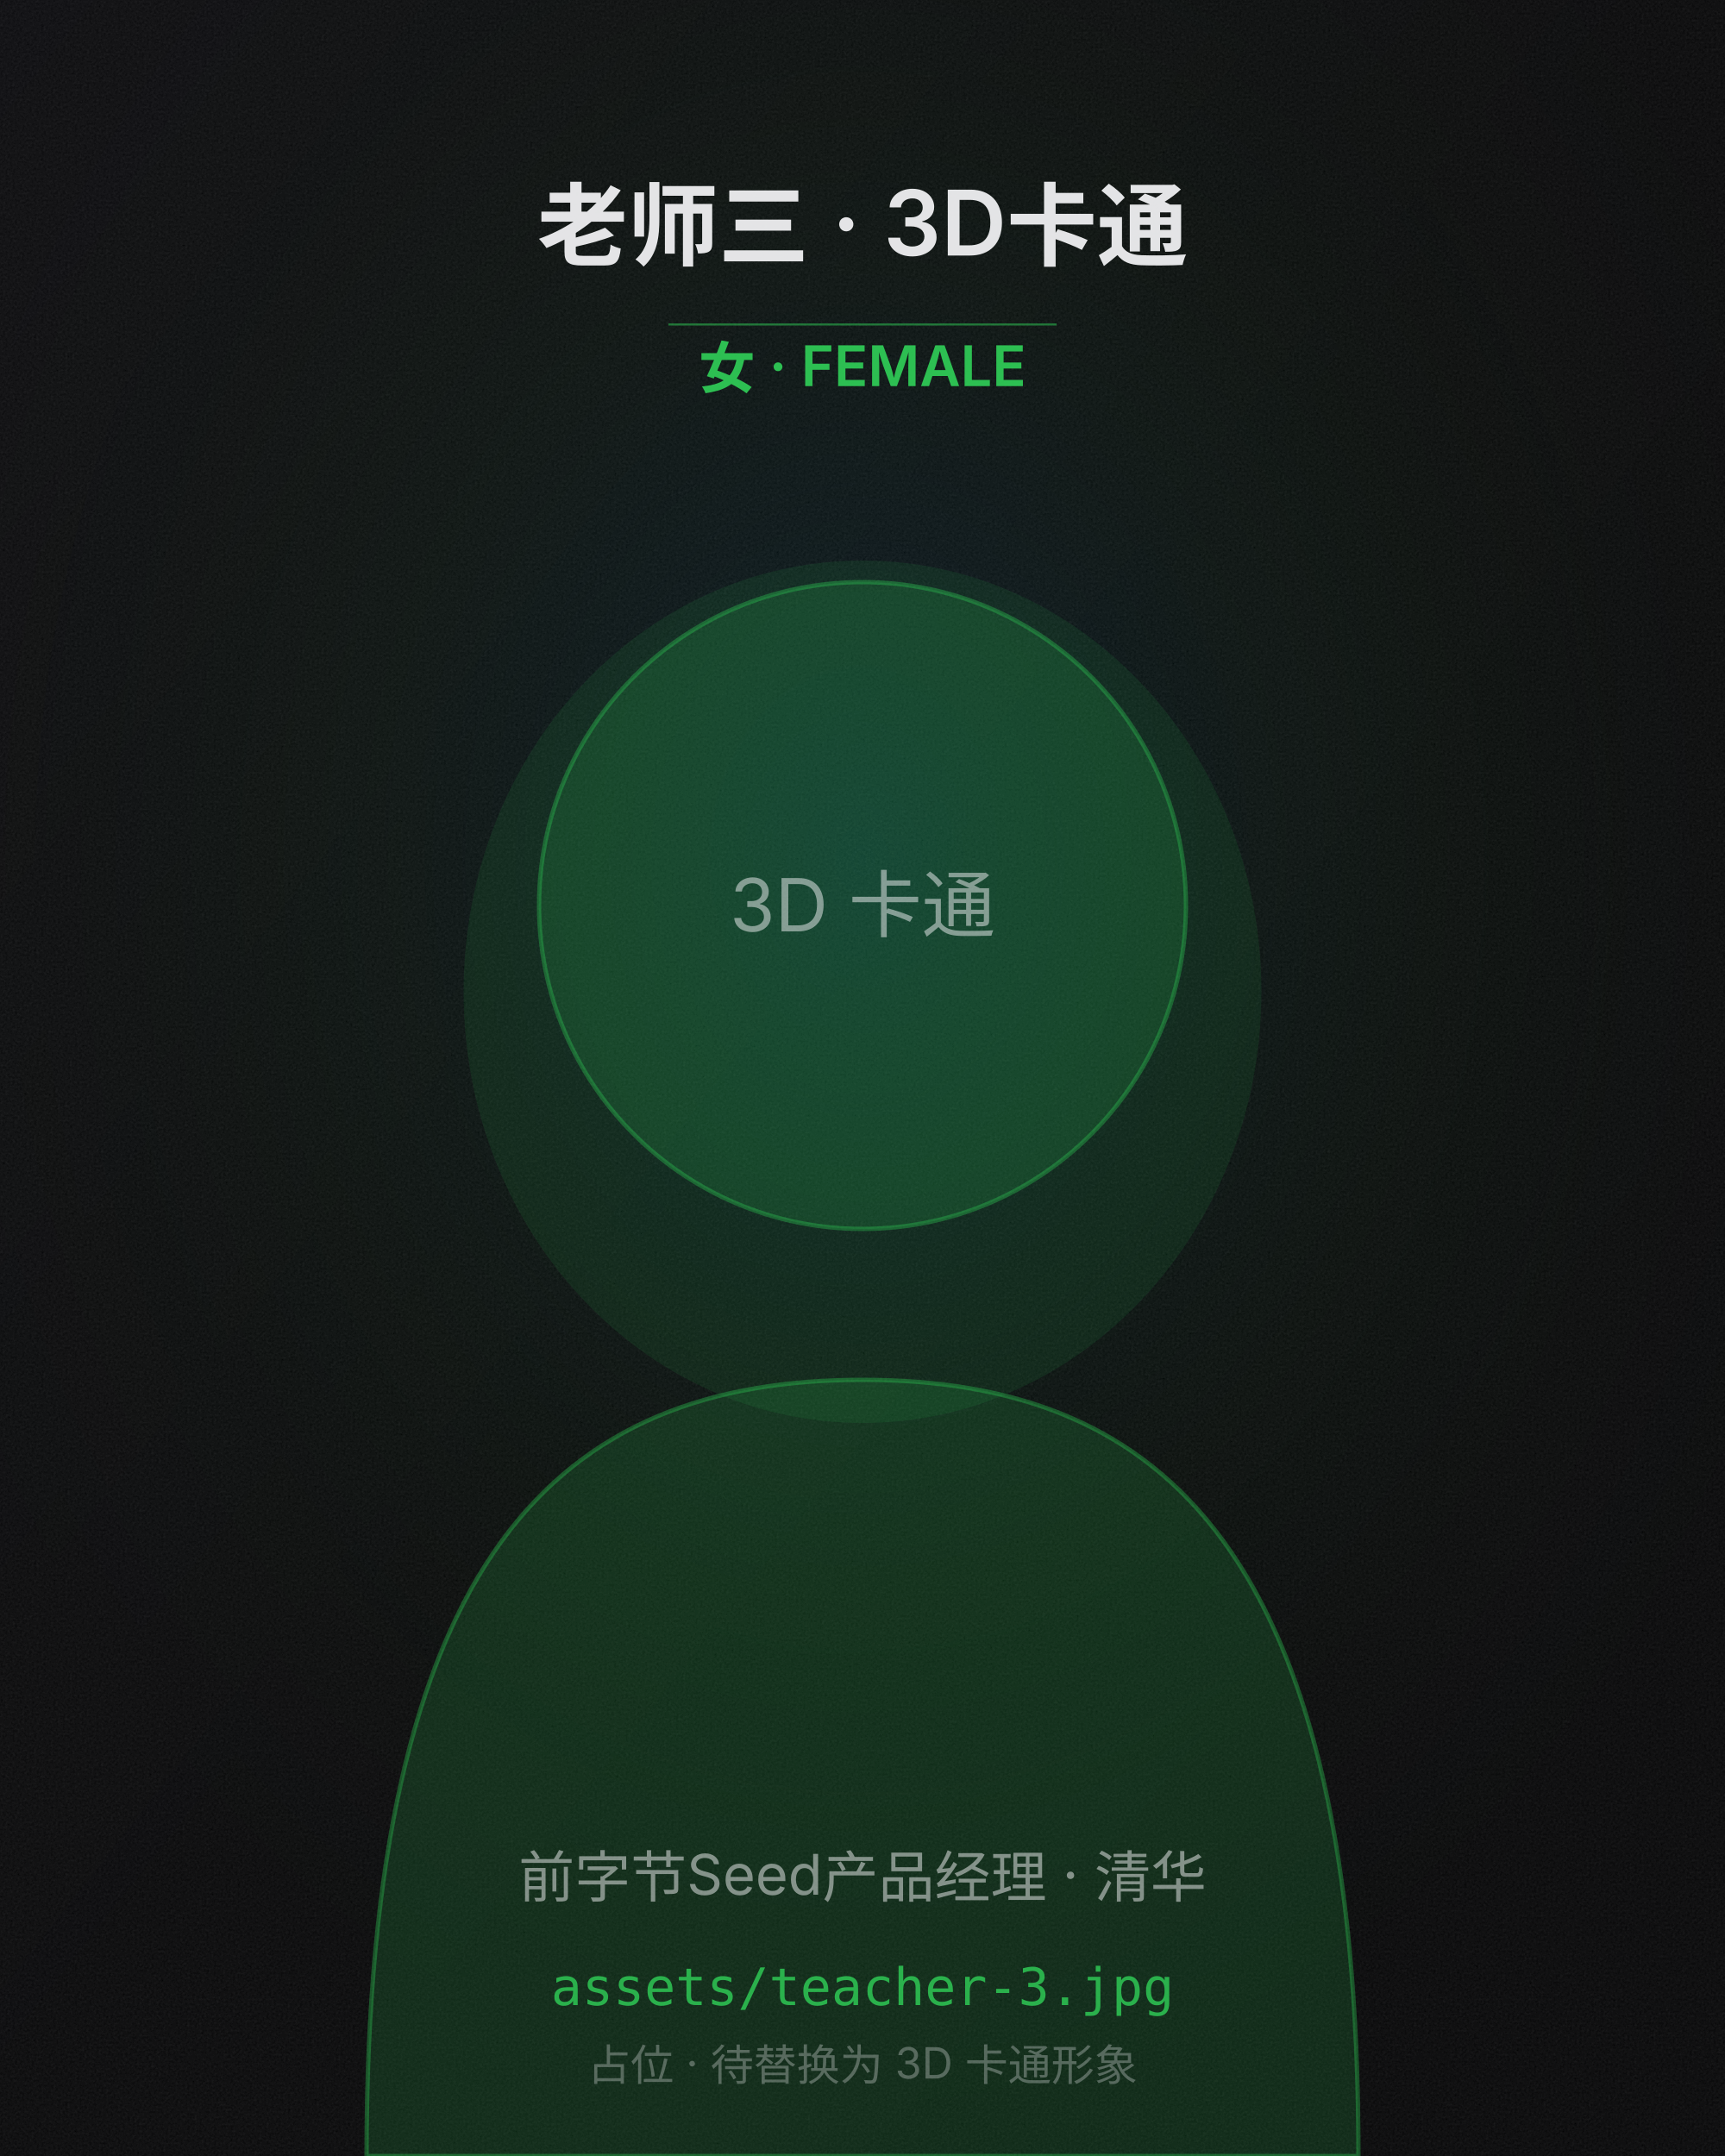
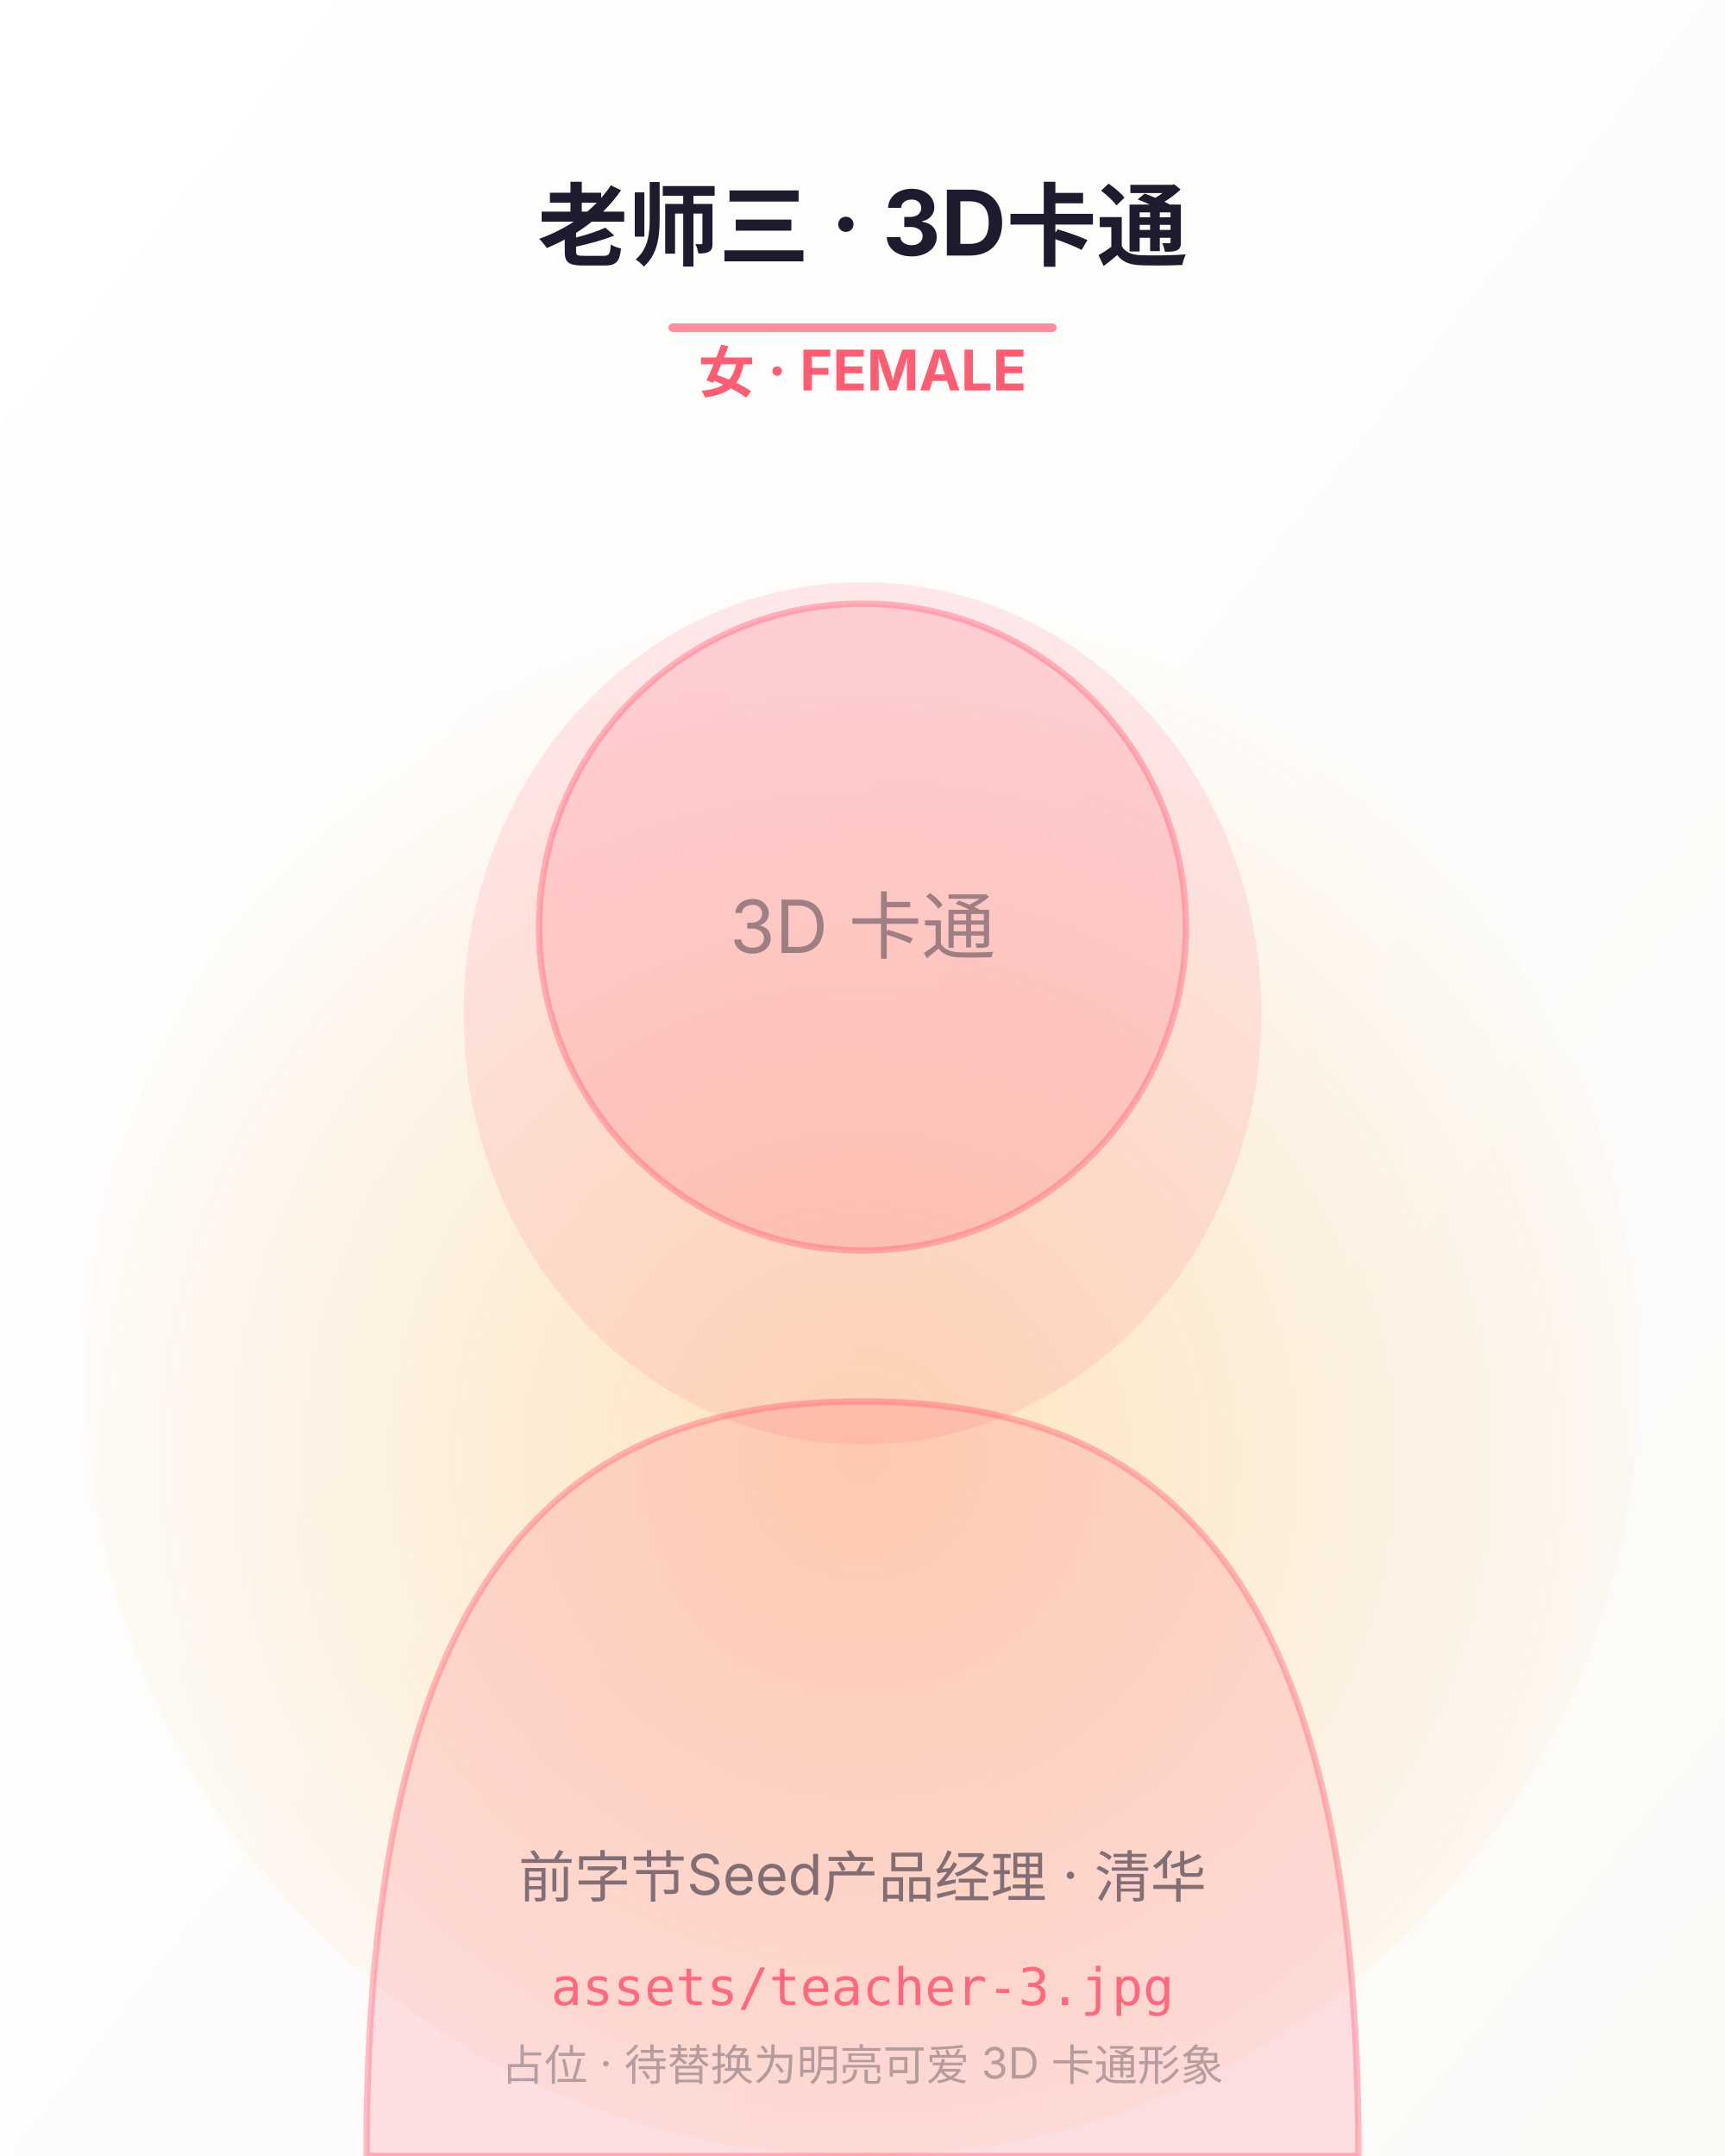
<svg xmlns="http://www.w3.org/2000/svg" width="800" height="1000" viewBox="0 0 800 1000">
  <defs>
-     <linearGradient id="bg" x1="0" y1="0" x2="1" y2="1">
-       <stop offset="0" stop-color="#131318" />
-       <stop offset="0.5" stop-color="#0d0d0f" />
-       <stop offset="1" stop-color="#0a0a0c" />
+     <linearGradient id="pbg" x1="0" y1="0" x2="1" y2="1">
+       <stop offset="0" stop-color="#FFFFFF" />
+       <stop offset="1" stop-color="#FBFAF7" />
    </linearGradient>
-     <radialGradient id="glow" cx="0.5" cy="0.4" r="0.62">
-       <stop offset="0" stop-color="#0A84FF" stop-opacity="0.22" />
-       <stop offset="0.55" stop-color="#30D158" stop-opacity="0.06" />
-       <stop offset="1" stop-color="#0d0d0f" stop-opacity="0" />
+     <radialGradient id="paccent" cx="0.5" cy="0.55" r="0.55">
+       <stop offset="0" stop-color="#FF9F1C" stop-opacity="0.28" />
+       <stop offset="1" stop-color="#FF9F1C" stop-opacity="0" />
    </radialGradient>
-     <filter id="n">
-       <feTurbulence type="fractalNoise" baseFrequency="0.9" numOctaves="2" stitchTiles="stitch" />
-       <feColorMatrix type="saturate" values="0" />
-       <feComponentTransfer>
-         <feFuncA type="linear" slope="0.035" />
-       </feComponentTransfer>
-       <feComposite operator="over" in2="SourceGraphic" />
-     </filter>
  </defs>
-   <rect width="800" height="1000" fill="url(#bg)" />
-   <rect width="800" height="1000" fill="url(#glow)" />
-   <rect width="800" height="1000" filter="url(#n)" opacity="0.5" />
-   <ellipse cx="400.0" cy="460" rx="185" ry="200" fill="#30D158" fill-opacity="0.10" />
-   <g fill="#30D158" fill-opacity="0.16" stroke="#30D158" stroke-opacity="0.35" stroke-width="2">
-     <path d="M 170.0 1000 C 170.0 720, 260.0 640, 400.0 640 C 540.0 640, 630.0 720, 630.0 1000 Z" />
-     <circle cx="400.0" cy="420" r="150" />
+   <rect width="800" height="1000" fill="url(#pbg)" />
+   <circle cx="400.0" cy="640" r="360" fill="url(#paccent)" />
+   <ellipse cx="400.0" cy="470" rx="185" ry="200" fill="#FF5D73" fill-opacity="0.14" />
+   <g fill="#FF5D73" fill-opacity="0.18" stroke="#FF5D73" stroke-opacity="0.4" stroke-width="3">
+     <path d="M 170.0 1000 C 170.0 730, 260.0 650, 400.0 650 C 540.0 650, 630.0 730, 630.0 1000 Z" />
+     <circle cx="400.0" cy="430" r="150" />
  </g>
-   <text x="400.0" y="432" text-anchor="middle" font-family="-apple-system,sans-serif" font-size="34" fill="#F5F5F7" fill-opacity="0.5">3D 卡通</text>
-   <rect x="310.0" y="150" width="180" height="1" fill="#30D158" fill-opacity="0.5" />
-   <text x="400.0" y="120" text-anchor="middle" font-family="-apple-system,PingFang SC,sans-serif" font-size="42" font-weight="600" fill="#F5F5F7" fill-opacity="0.92">老师三 · 3D卡通</text>
-   <text x="400.0" y="180" text-anchor="middle" font-family="-apple-system,sans-serif" font-size="26" fill="#30D158" fill-opacity="0.9" font-weight="600">女 · FEMALE</text>
-   <text x="400.0" y="880" text-anchor="middle" font-family="-apple-system,sans-serif" font-size="26" fill="#F5F5F7" fill-opacity="0.5">前字节Seed产品经理 · 清华</text>
-   <text x="400.0" y="930" text-anchor="middle" font-family="ui-monospace,monospace" font-size="24" fill="#30D158" fill-opacity="0.8">assets/teacher-3.jpg</text>
-   <text x="400.0" y="965" text-anchor="middle" font-family="-apple-system,sans-serif" font-size="20" fill="#F5F5F7" fill-opacity="0.3">占位 · 待替换为 3D 卡通形象</text>
+   <text x="400.0" y="442" text-anchor="middle" font-family="-apple-system,sans-serif" font-size="34" fill="#1D1B2E" fill-opacity="0.42">3D 卡通</text>
+   <rect x="310.0" y="150" width="180" height="4" rx="2" fill="#FF5D73" fill-opacity="0.7" />
+   <text x="400.0" y="120" text-anchor="middle" font-family="-apple-system,PingFang SC,sans-serif" font-size="42" font-weight="700" fill="#1D1B2E">老师三 · 3D卡通</text>
+   <text x="400.0" y="182" text-anchor="middle" font-family="-apple-system,sans-serif" font-size="26" fill="#FF5D73" font-weight="700">女 · FEMALE</text>
+   <text x="400.0" y="880" text-anchor="middle" font-family="-apple-system,sans-serif" font-size="26" fill="#1D1B2E" fill-opacity="0.55">前字节Seed产品经理 · 清华</text>
+   <text x="400.0" y="930" text-anchor="middle" font-family="ui-monospace,monospace" font-size="24" fill="#FF5D73" fill-opacity="0.9">assets/teacher-3.jpg</text>
+   <text x="400.0" y="965" text-anchor="middle" font-family="-apple-system,sans-serif" font-size="20" fill="#1D1B2E" fill-opacity="0.32">占位 · 待替换为明亮可爱 3D 卡通形象</text>
</svg>
